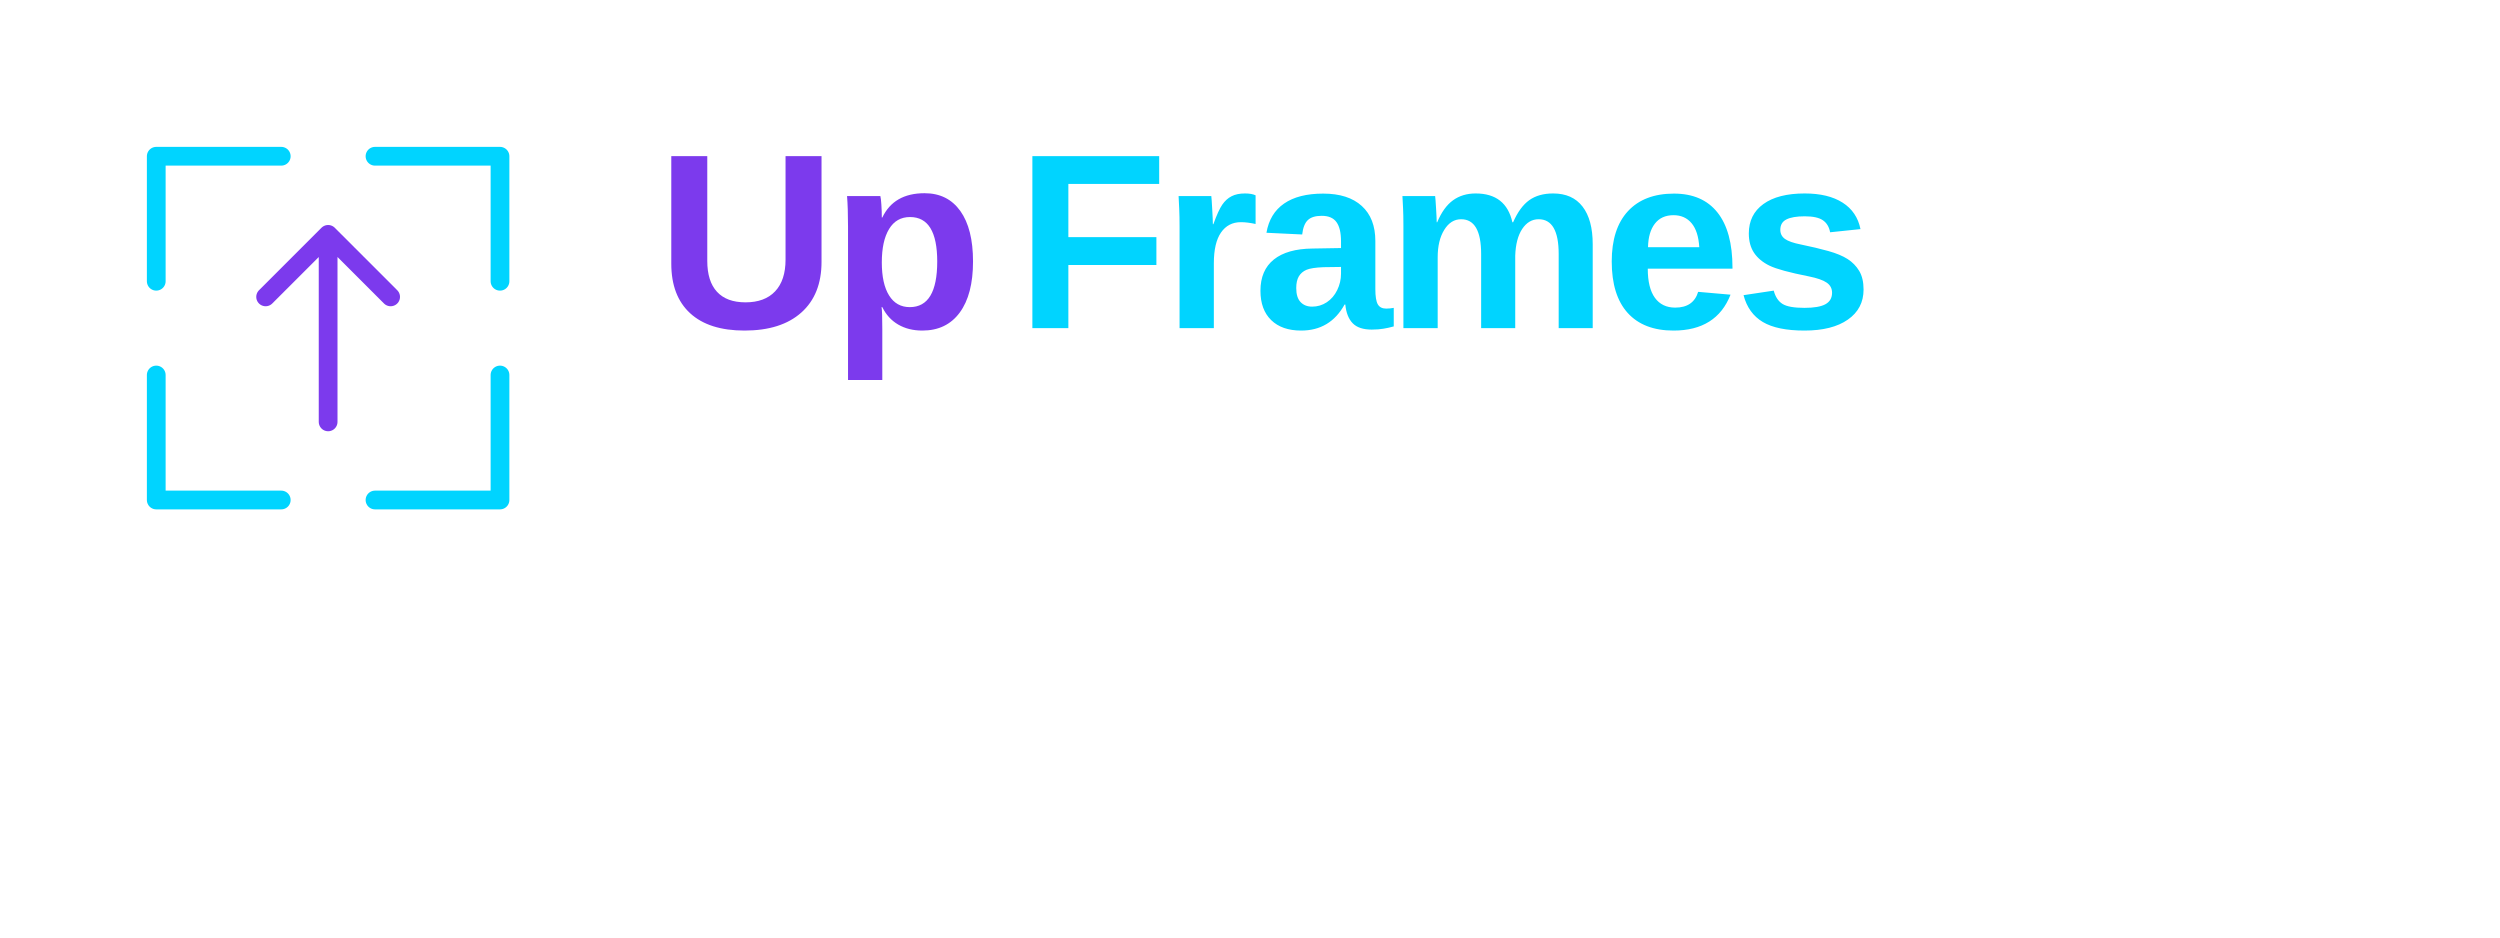
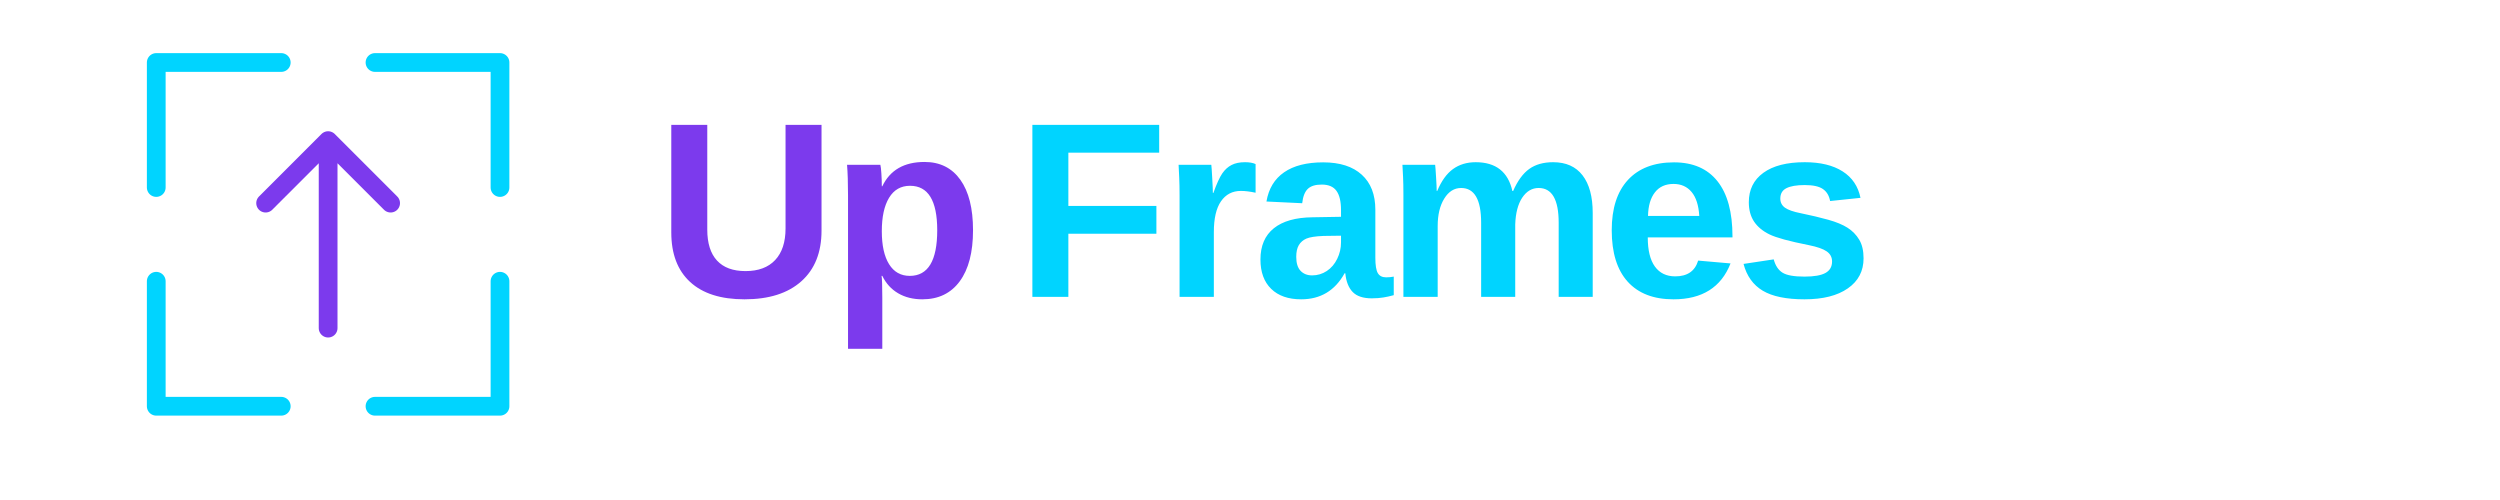
- <svg xmlns="http://www.w3.org/2000/svg" width="800" height="300" viewBox="0 0 800 300" fill="none">
+ <svg xmlns="http://www.w3.org/2000/svg" width="800" height="160" viewBox="0 0 800 160" fill="none">
  <g id="logo-complete">
-     <g id="frame-symbol">
+     <g id="frame-symbol" transform="translate(0, -30)">
      <path d="M 50 50 L 50 90 M 50 50 L 90 50" stroke="#00d4ff" stroke-width="6" stroke-linecap="round" stroke-linejoin="round" />
      <path d="M 160 50 L 120 50 M 160 50 L 160 90" stroke="#00d4ff" stroke-width="6" stroke-linecap="round" stroke-linejoin="round" />
      <path d="M 50 160 L 50 120 M 50 160 L 90 160" stroke="#00d4ff" stroke-width="6" stroke-linecap="round" stroke-linejoin="round" />
      <path d="M 160 160 L 160 120 M 160 160 L 120 160" stroke="#00d4ff" stroke-width="6" stroke-linecap="round" stroke-linejoin="round" />
      <path d="M 105 75 L 105 135 M 85 95 L 105 75 L 125 95" stroke="#7c3aed" stroke-width="6" stroke-linecap="round" stroke-linejoin="round" />
    </g>
-     <g id="text-logo" transform="translate(210, 105)">
+     <g id="text-logo" transform="translate(210, 95)">
      <text x="0" y="0" font-family="Arial, Helvetica, sans-serif" font-size="80" font-weight="800" fill="#7c3aed" letter-spacing="-2">Up</text>
      <text x="115" y="0" font-family="Arial, Helvetica, sans-serif" font-size="80" font-weight="600" fill="#00d4ff" letter-spacing="-2">Frames</text>
    </g>
  </g>
</svg>
